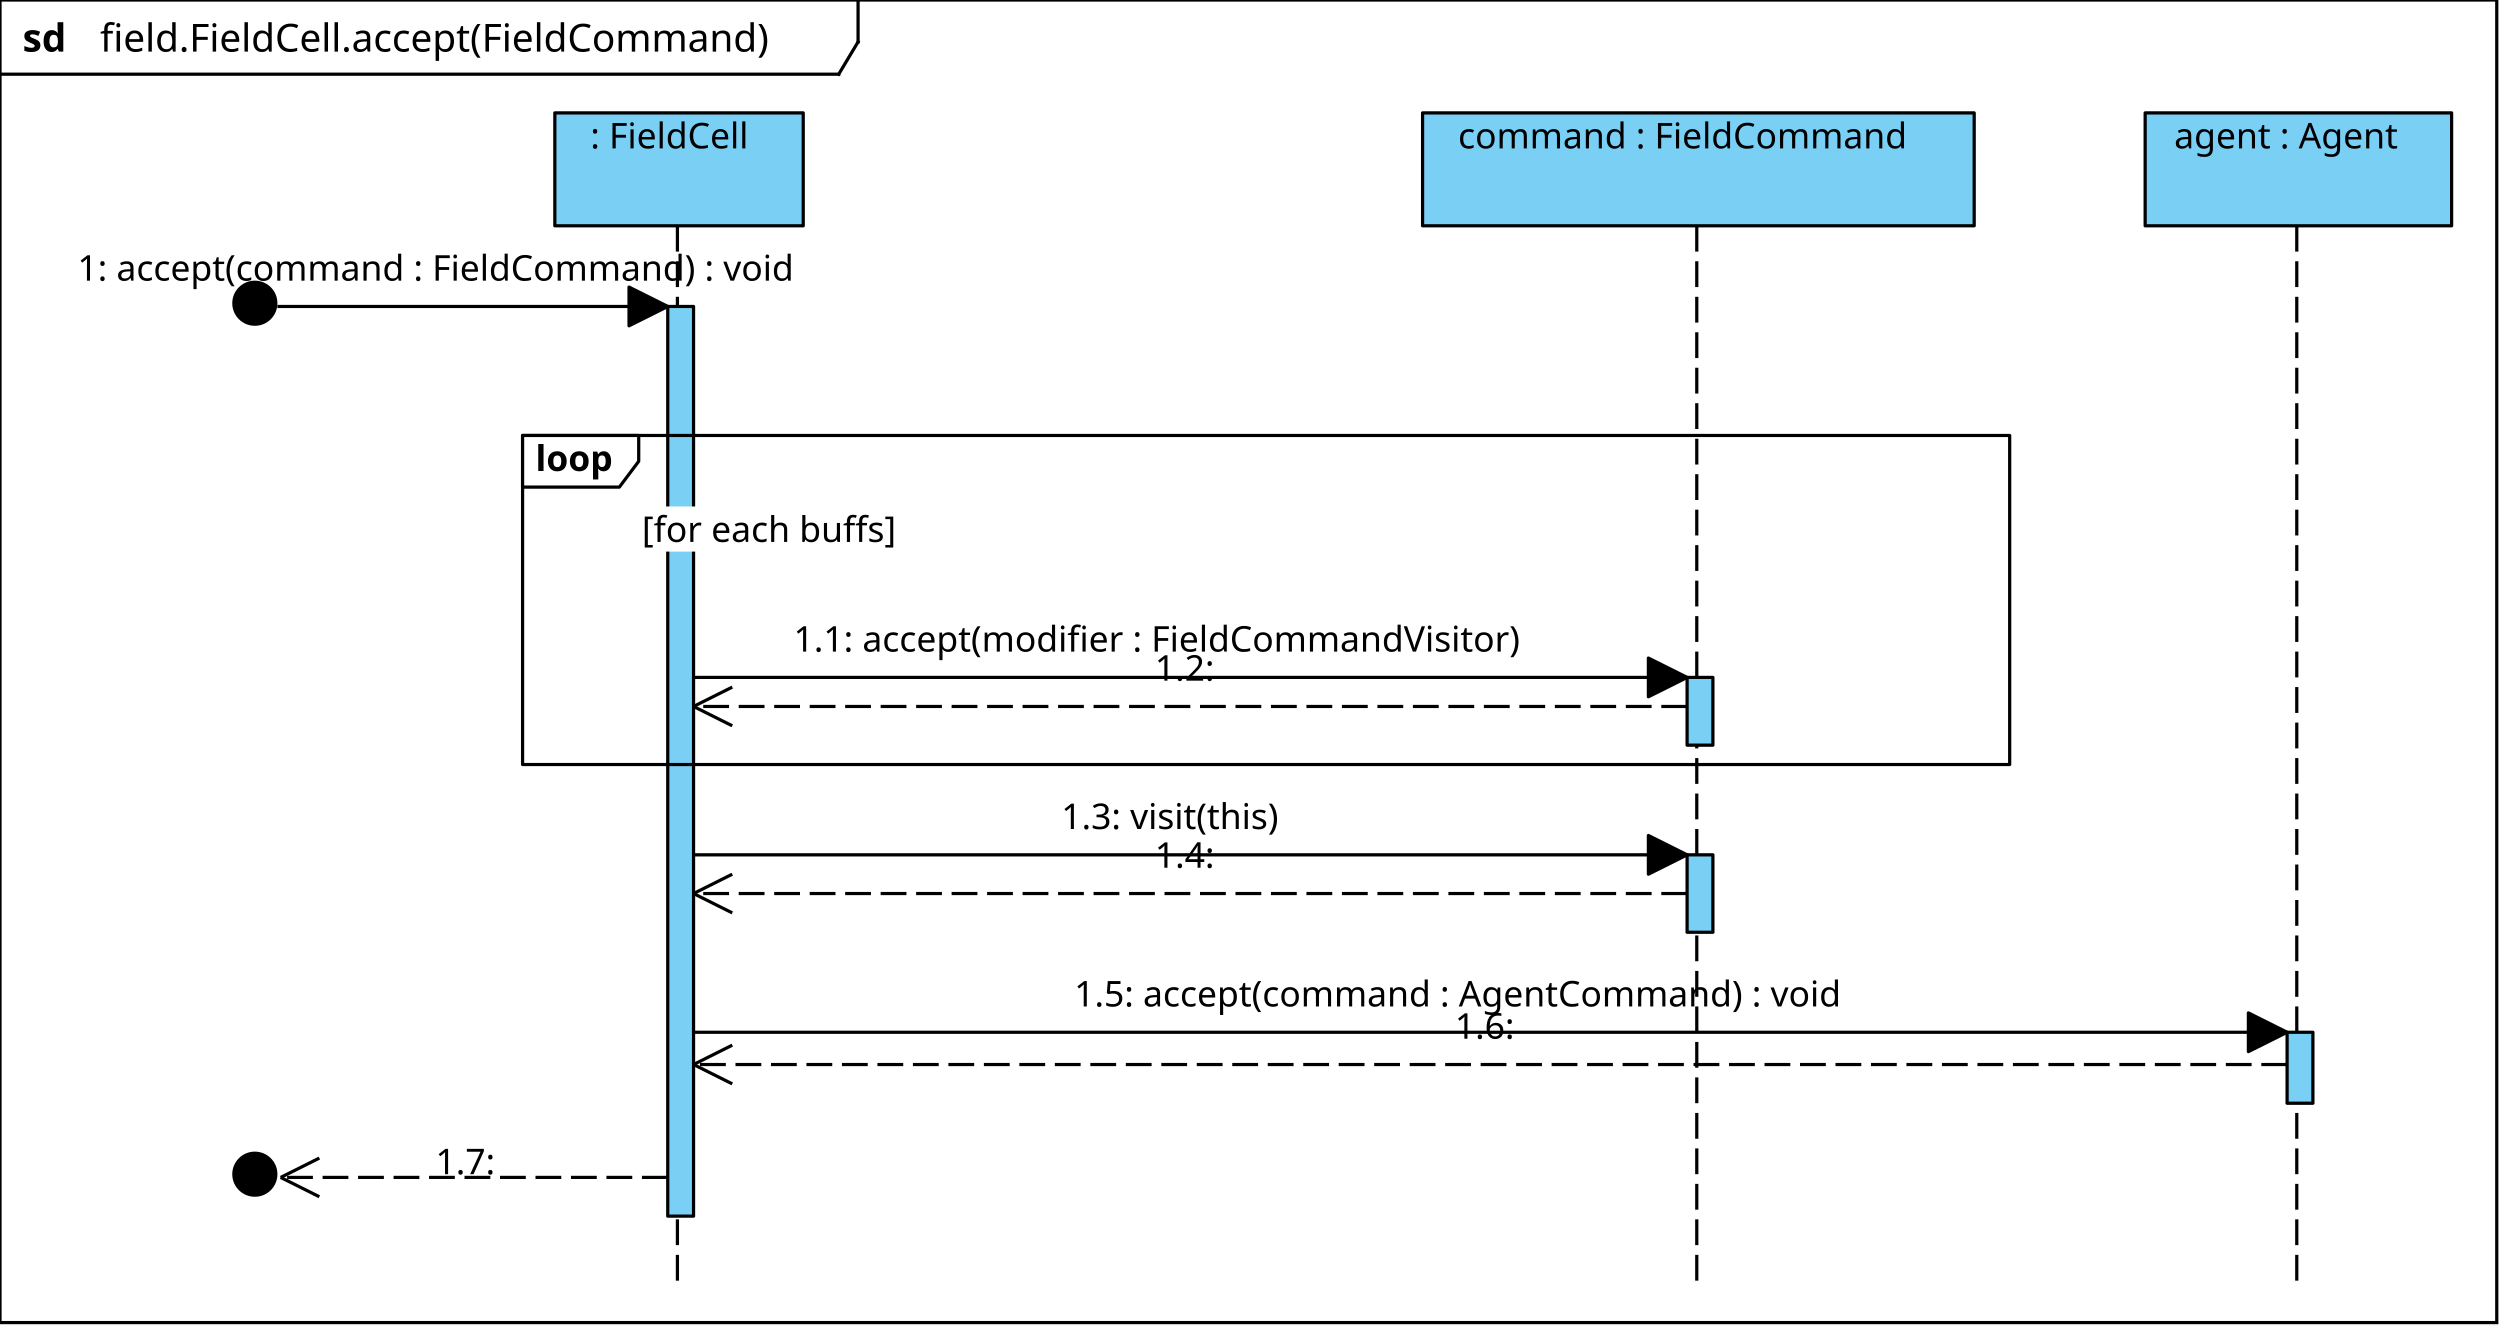
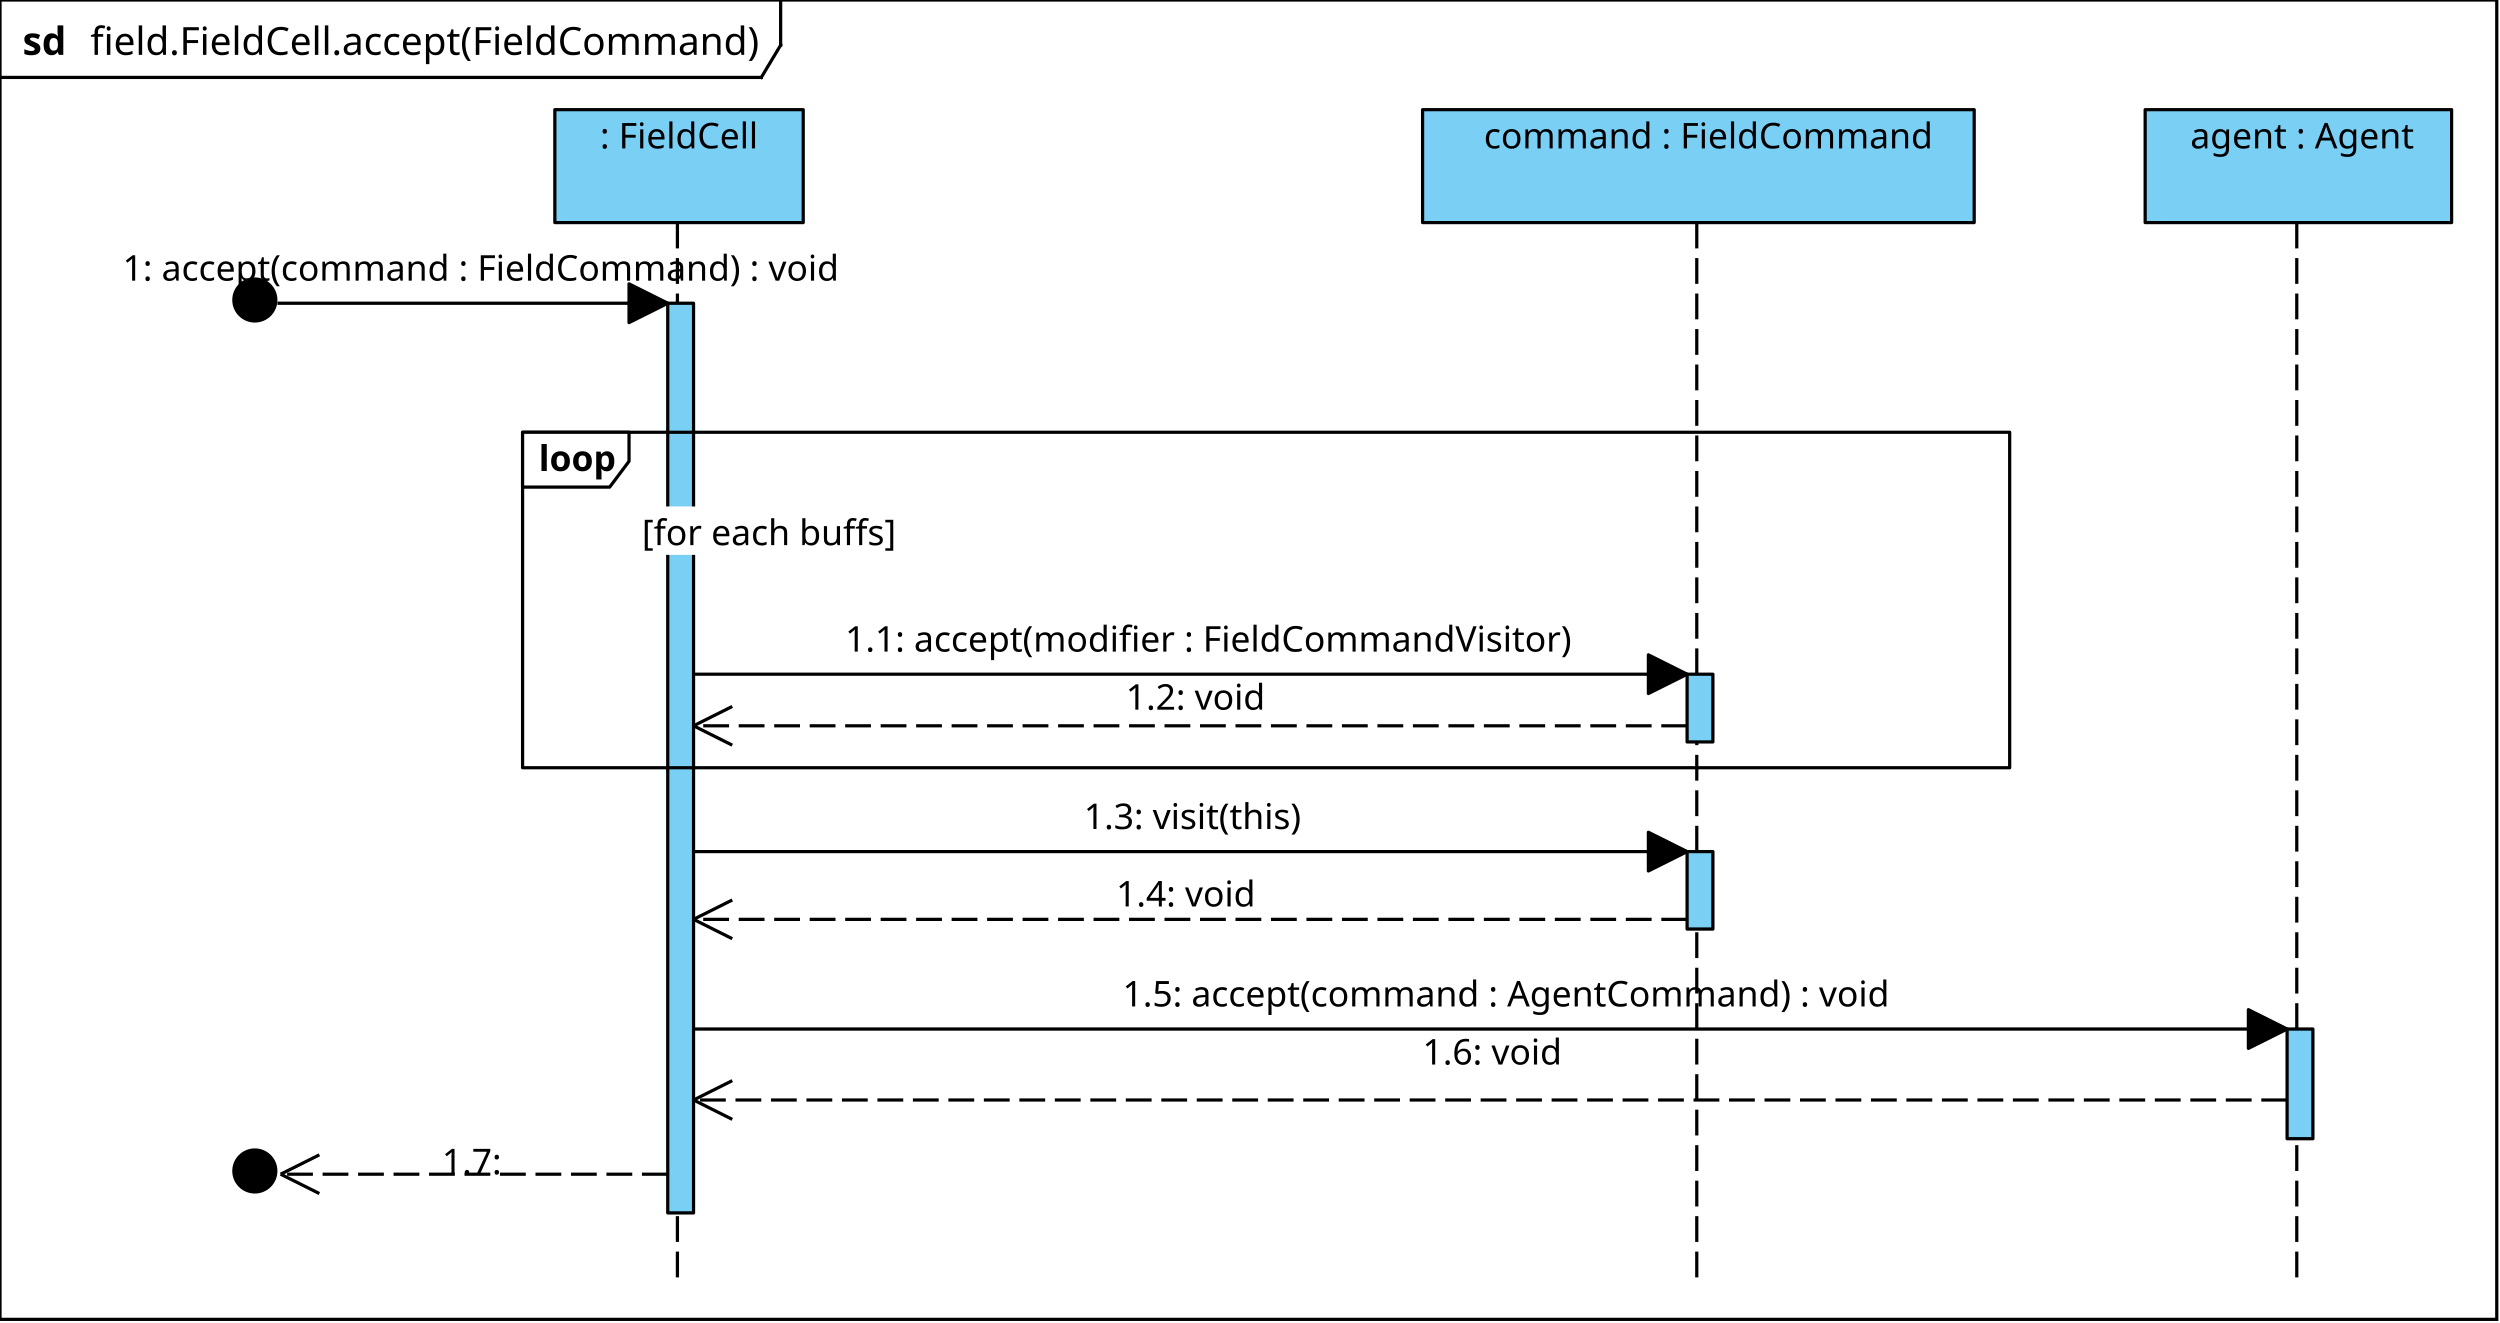
- <svg xmlns="http://www.w3.org/2000/svg" fill-opacity="0" color-rendering="auto" color-interpolation="auto" stroke="rgb(0,0,0)" text-rendering="auto" stroke-linecap="square" width="775" stroke-miterlimit="10" stroke-opacity="0" shape-rendering="auto" fill="rgb(0,0,0)" stroke-dasharray="none" font-weight="normal" stroke-width="1" height="411" font-family="'Dialog'" font-style="normal" stroke-linejoin="miter" font-size="12" stroke-dashoffset="0" image-rendering="auto">
+ <svg xmlns="http://www.w3.org/2000/svg" fill-opacity="0" color-rendering="auto" color-interpolation="auto" stroke="rgb(0,0,0)" text-rendering="auto" stroke-linecap="square" width="775" stroke-miterlimit="10" stroke-opacity="0" shape-rendering="auto" fill="rgb(0,0,0)" stroke-dasharray="none" font-weight="normal" stroke-width="1" height="410" font-family="'Dialog'" font-style="normal" stroke-linejoin="miter" font-size="12" stroke-dashoffset="0" image-rendering="auto">
  <defs id="genericDefs" />
  <g>
    <defs id="defs1">
      <clipPath clipPathUnits="userSpaceOnUse" id="clipPath1">
        <path d="M-7 -7 L89 -7 L89 373 L-7 373 L-7 -7 Z" />
      </clipPath>
      <clipPath clipPathUnits="userSpaceOnUse" id="clipPath2">
        <path d="M-7 -7 L26 -7 L26 31 L-7 31 L-7 -7 Z" />
      </clipPath>
      <clipPath clipPathUnits="userSpaceOnUse" id="clipPath3">
        <path d="M-7 -7 L19 -7 L19 293 L-7 293 L-7 -7 Z" />
      </clipPath>
      <clipPath clipPathUnits="userSpaceOnUse" id="clipPath4">
        <path d="M-7 -7 L183 -7 L183 373 L-7 373 L-7 -7 Z" />
      </clipPath>
      <clipPath clipPathUnits="userSpaceOnUse" id="clipPath5">
-         <path d="M-7 -7 L472 -7 L472 113 L-7 113 L-7 -7 Z" />
+         <path d="M-7 -7 L472 -7 L472 115 L-7 115 L-7 -7 Z" />
      </clipPath>
      <clipPath clipPathUnits="userSpaceOnUse" id="clipPath6">
-         <path d="M124 22 L124 36 L40 36 L40 22 ZM-7 -7 L-7 113 L472 113 L472 -7 Z" />
+         <path d="M112 23 L112 38 L39 38 L39 23 ZM-7 -7 L-7 115 L472 115 L472 -7 Z" />
      </clipPath>
      <clipPath clipPathUnits="userSpaceOnUse" id="clipPath7">
-         <path d="M0 0 L37 0 L37 17 L0 17 L0 0 Z" />
+         <path d="M0 0 L34 0 L34 18 L0 18 L0 0 Z" />
      </clipPath>
      <clipPath clipPathUnits="userSpaceOnUse" id="clipPath8">
        <path d="M-7 -7 L19 -7 L19 35 L-7 35 L-7 -7 Z" />
      </clipPath>
      <clipPath clipPathUnits="userSpaceOnUse" id="clipPath9">
        <path d="M-7 -7 L107 -7 L107 373 L-7 373 L-7 -7 Z" />
      </clipPath>
      <clipPath clipPathUnits="userSpaceOnUse" id="clipPath10">
-         <path d="M-7 -7 L472 -7 L472 96 L-7 96 L-7 -7 Z" />
+         <path d="M-7 -7 L19 -7 L19 32 L-7 32 L-7 -7 Z" />
      </clipPath>
      <clipPath clipPathUnits="userSpaceOnUse" id="clipPath11">
-         <path d="M0 0 L108 0 L108 14 L0 14 L0 0 Z" />
+         <path d="M-7 -7 L19 -7 L19 45 L-7 45 L-7 -7 Z" />
      </clipPath>
      <clipPath clipPathUnits="userSpaceOnUse" id="clipPath12">
+         <path d="M-7 -7 L472 -7 L472 97 L-7 97 L-7 -7 Z" />
+       </clipPath>
+       <clipPath clipPathUnits="userSpaceOnUse" id="clipPath13">
+         <path d="M0 0 L96 0 L96 15 L0 15 L0 0 Z" />
+       </clipPath>
+       <clipPath clipPathUnits="userSpaceOnUse" id="clipPath14">
        <path d="M0 0 L0 4 L461 4 L461 0 Z" />
      </clipPath>
-       <clipPath clipPathUnits="userSpaceOnUse" id="clipPath13">
-         <path d="M-7 -7 L19 -7 L19 32 L-7 32 L-7 -7 Z" />
-       </clipPath>
-       <clipPath clipPathUnits="userSpaceOnUse" id="clipPath14">
-         <path d="M-7 -7 L19 -7 L19 33 L-7 33 L-7 -7 Z" />
-       </clipPath>
      <clipPath clipPathUnits="userSpaceOnUse" id="clipPath15">
-         <path d="M-96 -14 L192 -14 L192 28 L-96 28 L-96 -14 Z" />
+         <path d="M-172 -15 L344 -15 L344 30 L-172 30 L-172 -15 Z" />
      </clipPath>
      <clipPath clipPathUnits="userSpaceOnUse" id="clipPath16">
-         <path d="M-172 -14 L344 -14 L344 28 L-172 28 L-172 -14 Z" />
+         <path d="M-96 -15 L192 -15 L192 30 L-96 30 L-96 -15 Z" />
      </clipPath>
      <clipPath clipPathUnits="userSpaceOnUse" id="clipPath17">
-         <path d="M-78 -14 L156 -14 L156 28 L-78 28 L-78 -14 Z" />
+         <path d="M-78 -15 L156 -15 L156 30 L-78 30 L-78 -15 Z" />
      </clipPath>
      <clipPath clipPathUnits="userSpaceOnUse" id="clipPath18">
        <path d="M0 0 L225 0 L225 104 L0 104 L0 0 Z" />
      </clipPath>
      <clipPath clipPathUnits="userSpaceOnUse" id="clipPath19">
        <path d="M0 0 L412 0 L412 104 L0 104 L0 0 Z" />
      </clipPath>
      <clipPath clipPathUnits="userSpaceOnUse" id="clipPath20">
        <path d="M0 0 L224 0 L224 104 L0 104 L0 0 Z" />
      </clipPath>
      <clipPath clipPathUnits="userSpaceOnUse" id="clipPath21">
        <path d="M0 0 L598 0 L598 104 L0 104 L0 0 Z" />
      </clipPath>
      <clipPath clipPathUnits="userSpaceOnUse" id="clipPath22">
-         <path d="M-45 -14 L90 -14 L90 28 L-45 28 L-45 -14 Z" />
+         <path d="M-62 -15 L124 -15 L124 30 L-62 30 L-62 -15 Z" />
      </clipPath>
      <clipPath clipPathUnits="userSpaceOnUse" id="clipPath23">
        <path d="M-279 -14 L558 -14 L558 28 L-279 28 L-279 -14 Z" />
      </clipPath>
      <clipPath clipPathUnits="userSpaceOnUse" id="clipPath24">
        <path d="M-265 -14 L530 -14 L530 28 L-265 28 L-265 -14 Z" />
      </clipPath>
      <clipPath clipPathUnits="userSpaceOnUse" id="clipPath25">
+         <path d="M-45 -14 L90 -14 L90 28 L-45 28 L-45 -14 Z" />
+       </clipPath>
+       <clipPath clipPathUnits="userSpaceOnUse" id="clipPath26">
        <path d="M-97 -14 L194 -14 L194 28 L-97 28 L-97 -14 Z" />
      </clipPath>
-       <clipPath clipPathUnits="userSpaceOnUse" id="clipPath26">
+       <clipPath clipPathUnits="userSpaceOnUse" id="clipPath27">
        <path d="M-267 -14 L534 -14 L534 28 L-267 28 L-267 -14 Z" />
      </clipPath>
    </defs>
    <g fill="white" text-rendering="geometricPrecision" fill-opacity="1" stroke-opacity="1" stroke="white">
-       <rect x="0" width="775" height="411" y="0" stroke="none" />
-       <rect x="6" y="38" transform="translate(-6,-38)" fill="none" width="774" height="410" stroke="black" />
-       <text x="13" y="54" transform="translate(-6,-38)" fill="black" stroke="none" font-weight="bold" xml:space="preserve">sd</text>
-       <text fill="black" x="37" xml:space="preserve" y="54" transform="translate(-6,-38)" stroke="none">field.FieldCell.accept(FieldCommand)</text>
-       <line transform="translate(-6,-38)" fill="none" x1="6" x2="266" y1="61" y2="61" stroke="black" />
-       <line transform="translate(-6,-38)" fill="none" x1="272" x2="272" y1="38" y2="51" stroke="black" />
-       <line transform="translate(-6,-38)" fill="none" x1="272" x2="266" y1="51" y2="61" stroke="black" />
-     </g>
-     <g font-size="11" transform="translate(172,35)" fill-opacity="1" fill="rgb(122,207,245)" text-rendering="geometricPrecision" font-family="sans-serif" stroke="rgb(122,207,245)" stroke-opacity="1">
+       <rect x="0" width="775" height="410" y="0" stroke="none" />
+       <rect x="6" y="38" transform="translate(-6,-38)" fill="none" width="774" height="409" stroke="black" />
+       <text x="13" y="55" transform="translate(-6,-38)" fill="black" stroke="none" font-weight="bold" xml:space="preserve">sd</text>
+       <text fill="black" x="34" xml:space="preserve" y="55" transform="translate(-6,-38)" stroke="none">field.FieldCell.accept(FieldCommand)</text>
+       <line transform="translate(-6,-38)" fill="none" x1="6" x2="242" y1="62" y2="62" stroke="black" />
+       <line transform="translate(-6,-38)" fill="none" x1="248" x2="248" y1="38" y2="52" stroke="black" />
+       <line transform="translate(-6,-38)" fill="none" x1="248" x2="242" y1="52" y2="62" stroke="black" />
+     </g>
+     <g font-size="11" transform="translate(172,34)" fill-opacity="1" fill="rgb(122,207,245)" text-rendering="geometricPrecision" font-family="sans-serif" stroke="rgb(122,207,245)" stroke-opacity="1">
      <rect x="0" width="77" height="35" y="0" clip-path="url(#clipPath1)" stroke="none" />
    </g>
-     <g font-size="11" stroke-linecap="butt" transform="translate(172,35)" fill-opacity="1" fill="black" text-rendering="geometricPrecision" font-family="sans-serif" stroke-linejoin="round" stroke="black" stroke-opacity="1" stroke-miterlimit="0">
+     <g font-size="11" stroke-linecap="butt" transform="translate(172,34)" fill-opacity="1" fill="black" text-rendering="geometricPrecision" font-family="sans-serif" stroke-linejoin="round" stroke="black" stroke-opacity="1" stroke-miterlimit="0">
      <rect fill="none" x="0" width="77" height="35" y="0" clip-path="url(#clipPath1)" />
      <line clip-path="url(#clipPath1)" fill="none" x1="38" x2="38" y1="35" stroke-linejoin="bevel" y2="362" stroke-dasharray="8,3" />
    </g>
-     <g font-size="11" transform="translate(72,85)" fill-opacity="1" fill="black" text-rendering="geometricPrecision" font-family="sans-serif" stroke="black" stroke-opacity="1">
+     <g font-size="11" transform="translate(72,84)" fill-opacity="1" fill="black" text-rendering="geometricPrecision" font-family="sans-serif" stroke="black" stroke-opacity="1">
      <circle r="7" clip-path="url(#clipPath2)" cx="7" cy="9" stroke="none" />
    </g>
-     <g font-size="11" transform="translate(207,95)" fill-opacity="1" fill="rgb(122,207,245)" text-rendering="geometricPrecision" font-family="sans-serif" stroke="rgb(122,207,245)" stroke-opacity="1">
+     <g font-size="11" transform="translate(207,94)" fill-opacity="1" fill="rgb(122,207,245)" text-rendering="geometricPrecision" font-family="sans-serif" stroke="rgb(122,207,245)" stroke-opacity="1">
      <rect x="0" width="8" height="282" y="0" clip-path="url(#clipPath3)" stroke="none" />
    </g>
-     <g font-size="11" stroke-linecap="butt" transform="translate(207,95)" fill-opacity="1" fill="black" text-rendering="geometricPrecision" font-family="sans-serif" stroke-linejoin="round" stroke="black" stroke-opacity="1" stroke-miterlimit="0">
+     <g font-size="11" stroke-linecap="butt" transform="translate(207,94)" fill-opacity="1" fill="black" text-rendering="geometricPrecision" font-family="sans-serif" stroke-linejoin="round" stroke="black" stroke-opacity="1" stroke-miterlimit="0">
      <rect fill="none" x="0" width="8" height="282" y="0" clip-path="url(#clipPath3)" />
    </g>
-     <g font-size="11" transform="translate(441,35)" fill-opacity="1" fill="rgb(122,207,245)" text-rendering="geometricPrecision" font-family="sans-serif" stroke="rgb(122,207,245)" stroke-opacity="1">
+     <g font-size="11" transform="translate(441,34)" fill-opacity="1" fill="rgb(122,207,245)" text-rendering="geometricPrecision" font-family="sans-serif" stroke="rgb(122,207,245)" stroke-opacity="1">
      <rect x="0" width="171" height="35" y="0" clip-path="url(#clipPath4)" stroke="none" />
    </g>
-     <g font-size="11" stroke-linecap="butt" transform="translate(441,35)" fill-opacity="1" fill="black" text-rendering="geometricPrecision" font-family="sans-serif" stroke-linejoin="round" stroke="black" stroke-opacity="1" stroke-miterlimit="0">
+     <g font-size="11" stroke-linecap="butt" transform="translate(441,34)" fill-opacity="1" fill="black" text-rendering="geometricPrecision" font-family="sans-serif" stroke-linejoin="round" stroke="black" stroke-opacity="1" stroke-miterlimit="0">
      <rect fill="none" x="0" width="171" height="35" y="0" clip-path="url(#clipPath4)" />
      <line clip-path="url(#clipPath4)" fill="none" x1="85" x2="85" y1="35" stroke-linejoin="bevel" y2="362" stroke-dasharray="8,3" />
    </g>
-     <g font-size="11" stroke-linecap="butt" transform="translate(162,135)" fill-opacity="1" fill="black" text-rendering="geometricPrecision" font-family="sans-serif" stroke-linejoin="round" stroke="black" font-weight="bold" stroke-opacity="1" stroke-miterlimit="0">
-       <rect fill="none" x="0" width="461" height="102" y="0" clip-path="url(#clipPath6)" />
-     </g>
-     <g font-size="11" transform="translate(162,135)" fill-opacity="1" fill="white" text-rendering="geometricPrecision" font-family="sans-serif" stroke="white" font-weight="bold" stroke-opacity="1">
-       <path d="M36 0 L36 8 L30 16 L0 16 L0 0 Z" clip-path="url(#clipPath6)" stroke="none" />
-     </g>
-     <g font-size="11" stroke-linecap="butt" transform="translate(162,135)" fill-opacity="1" fill="black" text-rendering="geometricPrecision" font-family="sans-serif" stroke-linejoin="round" stroke="black" font-weight="bold" stroke-opacity="1" stroke-miterlimit="0">
-       <path fill="none" d="M36 0 L36 8 L30 16 L0 16 L0 0 Z" clip-path="url(#clipPath6)" />
-     </g>
-     <g font-size="11" transform="translate(162,135)" fill-opacity="1" fill="black" text-rendering="geometricPrecision" font-family="sans-serif" stroke="black" font-weight="bold" stroke-opacity="1">
-       <text x="4" xml:space="preserve" y="11" clip-path="url(#clipPath7)" stroke="none">loop</text>
-     </g>
-     <g font-size="11" transform="translate(523,265)" fill-opacity="1" fill="rgb(122,207,245)" text-rendering="geometricPrecision" font-family="sans-serif" stroke="rgb(122,207,245)" stroke-opacity="1">
+     <g font-size="11" stroke-linecap="butt" transform="translate(162,134)" fill-opacity="1" fill="black" text-rendering="geometricPrecision" font-family="sans-serif" stroke-linejoin="round" stroke="black" font-weight="bold" stroke-opacity="1" stroke-miterlimit="0">
+       <rect fill="none" x="0" width="461" height="104" y="0" clip-path="url(#clipPath6)" />
+     </g>
+     <g font-size="11" transform="translate(162,134)" fill-opacity="1" fill="white" text-rendering="geometricPrecision" font-family="sans-serif" stroke="white" font-weight="bold" stroke-opacity="1">
+       <path d="M33 0 L33 9 L27 17 L0 17 L0 0 Z" clip-path="url(#clipPath6)" stroke="none" />
+     </g>
+     <g font-size="11" stroke-linecap="butt" transform="translate(162,134)" fill-opacity="1" fill="black" text-rendering="geometricPrecision" font-family="sans-serif" stroke-linejoin="round" stroke="black" font-weight="bold" stroke-opacity="1" stroke-miterlimit="0">
+       <path fill="none" d="M33 0 L33 9 L27 17 L0 17 L0 0 Z" clip-path="url(#clipPath6)" />
+     </g>
+     <g font-size="11" transform="translate(162,134)" fill-opacity="1" fill="black" text-rendering="geometricPrecision" font-family="sans-serif" stroke="black" font-weight="bold" stroke-opacity="1">
+       <text x="5" xml:space="preserve" y="12" clip-path="url(#clipPath7)" stroke="none">loop</text>
+     </g>
+     <g font-size="11" transform="translate(523,264)" fill-opacity="1" fill="rgb(122,207,245)" text-rendering="geometricPrecision" font-family="sans-serif" stroke="rgb(122,207,245)" stroke-opacity="1">
      <rect x="0" width="8" height="24" y="0" clip-path="url(#clipPath8)" stroke="none" />
    </g>
-     <g font-size="11" stroke-linecap="butt" transform="translate(523,265)" fill-opacity="1" fill="black" text-rendering="geometricPrecision" font-family="sans-serif" stroke-linejoin="round" stroke="black" stroke-opacity="1" stroke-miterlimit="0">
+     <g font-size="11" stroke-linecap="butt" transform="translate(523,264)" fill-opacity="1" fill="black" text-rendering="geometricPrecision" font-family="sans-serif" stroke-linejoin="round" stroke="black" stroke-opacity="1" stroke-miterlimit="0">
      <rect fill="none" x="0" width="8" height="24" y="0" clip-path="url(#clipPath8)" />
    </g>
-     <g font-size="11" transform="translate(665,35)" fill-opacity="1" fill="rgb(122,207,245)" text-rendering="geometricPrecision" font-family="sans-serif" stroke="rgb(122,207,245)" stroke-opacity="1">
+     <g font-size="11" transform="translate(665,34)" fill-opacity="1" fill="rgb(122,207,245)" text-rendering="geometricPrecision" font-family="sans-serif" stroke="rgb(122,207,245)" stroke-opacity="1">
      <rect x="0" width="95" height="35" y="0" clip-path="url(#clipPath9)" stroke="none" />
    </g>
-     <g font-size="11" stroke-linecap="butt" transform="translate(665,35)" fill-opacity="1" fill="black" text-rendering="geometricPrecision" font-family="sans-serif" stroke-linejoin="round" stroke="black" stroke-opacity="1" stroke-miterlimit="0">
+     <g font-size="11" stroke-linecap="butt" transform="translate(665,34)" fill-opacity="1" fill="black" text-rendering="geometricPrecision" font-family="sans-serif" stroke-linejoin="round" stroke="black" stroke-opacity="1" stroke-miterlimit="0">
      <rect fill="none" x="0" width="95" height="35" y="0" clip-path="url(#clipPath9)" />
      <line clip-path="url(#clipPath9)" fill="none" x1="47" x2="47" y1="35" stroke-linejoin="bevel" y2="362" stroke-dasharray="8,3" />
    </g>
-     <g font-size="11" transform="translate(72,355)" fill-opacity="1" fill="black" text-rendering="geometricPrecision" font-family="sans-serif" stroke="black" stroke-opacity="1">
+     <g font-size="11" transform="translate(72,354)" fill-opacity="1" fill="black" text-rendering="geometricPrecision" font-family="sans-serif" stroke="black" stroke-opacity="1">
      <circle r="7" clip-path="url(#clipPath2)" cx="7" cy="9" stroke="none" />
    </g>
+     <g font-size="11" transform="translate(523,209)" fill-opacity="1" fill="rgb(122,207,245)" text-rendering="geometricPrecision" font-family="sans-serif" stroke="rgb(122,207,245)" stroke-opacity="1">
+       <rect x="0" width="8" height="21" y="0" clip-path="url(#clipPath10)" stroke="none" />
+     </g>
+     <g font-size="11" stroke-linecap="butt" transform="translate(523,209)" fill-opacity="1" fill="black" text-rendering="geometricPrecision" font-family="sans-serif" stroke-linejoin="round" stroke="black" stroke-opacity="1" stroke-miterlimit="0">
+       <rect fill="none" x="0" width="8" height="21" y="0" clip-path="url(#clipPath10)" />
+     </g>
+     <g font-size="11" transform="translate(709,319)" fill-opacity="1" fill="rgb(122,207,245)" text-rendering="geometricPrecision" font-family="sans-serif" stroke="rgb(122,207,245)" stroke-opacity="1">
+       <rect x="0" width="8" height="34" y="0" clip-path="url(#clipPath11)" stroke="none" />
+     </g>
+     <g font-size="11" stroke-linecap="butt" transform="translate(709,319)" fill-opacity="1" fill="black" text-rendering="geometricPrecision" font-family="sans-serif" stroke-linejoin="round" stroke="black" stroke-opacity="1" stroke-miterlimit="0">
+       <rect fill="none" x="0" width="8" height="34" y="0" clip-path="url(#clipPath11)" />
+     </g>
    <g font-size="11" transform="translate(190,157)" fill-opacity="1" fill="white" text-rendering="geometricPrecision" font-family="sans-serif" stroke="white" stroke-opacity="1">
-       <rect x="8" width="90" height="16" y="-1" clip-path="url(#clipPath11)" stroke="none" />
-       <text fill="black" x="9" xml:space="preserve" y="11" clip-path="url(#clipPath11)" stroke="none">[for each buffs]</text>
-     </g>
-     <g font-size="11" transform="translate(523,210)" fill-opacity="1" fill="rgb(122,207,245)" text-rendering="geometricPrecision" font-family="sans-serif" stroke="rgb(122,207,245)" stroke-opacity="1">
-       <rect x="0" width="8" height="21" y="0" clip-path="url(#clipPath13)" stroke="none" />
-     </g>
-     <g font-size="11" stroke-linecap="butt" transform="translate(523,210)" fill-opacity="1" fill="black" text-rendering="geometricPrecision" font-family="sans-serif" stroke-linejoin="round" stroke="black" stroke-opacity="1" stroke-miterlimit="0">
-       <rect fill="none" x="0" width="8" height="21" y="0" clip-path="url(#clipPath13)" />
-     </g>
-     <g font-size="11" transform="translate(709,320)" fill-opacity="1" fill="rgb(122,207,245)" text-rendering="geometricPrecision" font-family="sans-serif" stroke="rgb(122,207,245)" stroke-opacity="1">
-       <rect x="0" width="8" height="22" y="0" clip-path="url(#clipPath14)" stroke="none" />
-     </g>
-     <g font-size="11" stroke-linecap="butt" transform="translate(709,320)" fill-opacity="1" fill="black" text-rendering="geometricPrecision" font-family="sans-serif" stroke-linejoin="round" stroke="black" stroke-opacity="1" stroke-miterlimit="0">
-       <rect fill="none" x="0" width="8" height="22" y="0" clip-path="url(#clipPath14)" />
-     </g>
-     <g font-size="11" transform="translate(665,35)" fill-opacity="1" fill="black" text-rendering="geometricPrecision" font-family="sans-serif" stroke="black" stroke-opacity="1">
-       <text x="9" xml:space="preserve" y="11" clip-path="url(#clipPath15)" stroke="none">agent : Agent</text>
-     </g>
-     <g font-size="11" transform="translate(441,35)" fill-opacity="1" fill="black" text-rendering="geometricPrecision" font-family="sans-serif" stroke="black" stroke-opacity="1">
-       <text x="11" xml:space="preserve" y="11" clip-path="url(#clipPath16)" stroke="none">command : FieldCommand</text>
-     </g>
-     <g font-size="11" transform="translate(172,35)" fill-opacity="1" fill="black" text-rendering="geometricPrecision" font-family="sans-serif" stroke="black" stroke-opacity="1">
-       <text x="11" xml:space="preserve" y="11" clip-path="url(#clipPath17)" stroke="none">: FieldCell</text>
-     </g>
-     <g font-size="11" stroke-linecap="butt" transform="translate(36,45)" fill-opacity="1" fill="black" text-rendering="geometricPrecision" font-family="sans-serif" stroke-linejoin="round" stroke="black" stroke-opacity="1">
+       <rect x="8" width="78" height="17" y="-1" clip-path="url(#clipPath13)" stroke="none" />
+       <text fill="black" x="9" xml:space="preserve" y="12" clip-path="url(#clipPath13)" stroke="none">[for each buffs]</text>
+     </g>
+     <g font-size="11" transform="translate(441,34)" fill-opacity="1" fill="black" text-rendering="geometricPrecision" font-family="sans-serif" stroke="black" stroke-opacity="1">
+       <text x="19" xml:space="preserve" y="12" clip-path="url(#clipPath15)" stroke="none">command : FieldCommand</text>
+     </g>
+     <g font-size="11" transform="translate(665,34)" fill-opacity="1" fill="black" text-rendering="geometricPrecision" font-family="sans-serif" stroke="black" stroke-opacity="1">
+       <text x="14" xml:space="preserve" y="12" clip-path="url(#clipPath16)" stroke="none">agent : Agent</text>
+     </g>
+     <g font-size="11" transform="translate(172,34)" fill-opacity="1" fill="black" text-rendering="geometricPrecision" font-family="sans-serif" stroke="black" stroke-opacity="1">
+       <text x="14" xml:space="preserve" y="12" clip-path="url(#clipPath17)" stroke="none">: FieldCell</text>
+     </g>
+     <g font-size="11" stroke-linecap="butt" transform="translate(36,44)" fill-opacity="1" fill="black" text-rendering="geometricPrecision" font-family="sans-serif" stroke-linejoin="round" stroke="black" stroke-opacity="1">
      <line y2="50" fill="none" x1="50" clip-path="url(#clipPath18)" x2="171" y1="50" />
      <polygon points=" 171 50 159 44 159 56" clip-path="url(#clipPath18)" stroke="none" />
      <polygon fill="none" points=" 171 50 159 44 159 56" clip-path="url(#clipPath18)" />
    </g>
-     <g font-size="11" stroke-linecap="butt" transform="translate(165,215)" fill-opacity="1" fill="black" text-rendering="geometricPrecision" font-family="sans-serif" stroke-linejoin="round" stroke="black" stroke-opacity="1">
+     <g font-size="11" stroke-linecap="butt" transform="translate(165,214)" fill-opacity="1" fill="black" text-rendering="geometricPrecision" font-family="sans-serif" stroke-linejoin="round" stroke="black" stroke-opacity="1">
      <line y2="50" fill="none" x1="50" clip-path="url(#clipPath19)" x2="358" y1="50" />
      <polygon points=" 358 50 346 44 346 56" clip-path="url(#clipPath19)" stroke="none" />
      <polygon fill="none" points=" 358 50 346 44 346 56" clip-path="url(#clipPath19)" />
    </g>
-     <g font-size="11" stroke-linecap="butt" transform="translate(37,315)" fill-opacity="1" fill="black" text-rendering="geometricPrecision" font-family="sans-serif" stroke-linejoin="round" stroke-dasharray="8,3" stroke="black" stroke-opacity="1" stroke-miterlimit="0">
+     <g font-size="11" stroke-linecap="butt" transform="translate(37,314)" fill-opacity="1" fill="black" text-rendering="geometricPrecision" font-family="sans-serif" stroke-linejoin="round" stroke-dasharray="8,3" stroke="black" stroke-opacity="1" stroke-miterlimit="0">
      <line y2="50" fill="none" x1="170" clip-path="url(#clipPath20)" x2="50" y1="50" />
      <line clip-path="url(#clipPath20)" fill="none" x1="50" x2="62" y1="50" y2="56" stroke-dasharray="none" stroke-miterlimit="10" />
      <line clip-path="url(#clipPath20)" fill="none" x1="50" x2="62" y1="50" y2="44" stroke-dasharray="none" stroke-miterlimit="10" />
    </g>
-     <g font-size="11" stroke-linecap="butt" transform="translate(165,160)" fill-opacity="1" fill="black" text-rendering="geometricPrecision" font-family="sans-serif" stroke-linejoin="round" stroke="black" stroke-opacity="1">
+     <g font-size="11" stroke-linecap="butt" transform="translate(165,159)" fill-opacity="1" fill="black" text-rendering="geometricPrecision" font-family="sans-serif" stroke-linejoin="round" stroke="black" stroke-opacity="1">
      <line y2="50" fill="none" x1="50" clip-path="url(#clipPath19)" x2="358" y1="50" />
      <polygon points=" 358 50 346 44 346 56" clip-path="url(#clipPath19)" stroke="none" />
      <polygon fill="none" points=" 358 50 346 44 346 56" clip-path="url(#clipPath19)" />
    </g>
-     <g font-size="11" stroke-linecap="butt" transform="translate(165,270)" fill-opacity="1" fill="black" text-rendering="geometricPrecision" font-family="sans-serif" stroke-linejoin="round" stroke="black" stroke-opacity="1">
+     <g font-size="11" stroke-linecap="butt" transform="translate(165,269)" fill-opacity="1" fill="black" text-rendering="geometricPrecision" font-family="sans-serif" stroke-linejoin="round" stroke="black" stroke-opacity="1">
      <line y2="50" fill="none" x1="50" clip-path="url(#clipPath21)" x2="544" y1="50" />
      <polygon points=" 544 50 532 44 532 56" clip-path="url(#clipPath21)" stroke="none" />
      <polygon fill="none" points=" 544 50 532 44 532 56" clip-path="url(#clipPath21)" />
    </g>
-     <g font-size="11" stroke-linecap="butt" transform="translate(165,169)" fill-opacity="1" fill="black" text-rendering="geometricPrecision" font-family="sans-serif" stroke-linejoin="round" stroke-dasharray="8,3" stroke="black" stroke-opacity="1" stroke-miterlimit="0">
+     <g font-size="11" stroke-linecap="butt" transform="translate(165,175)" fill-opacity="1" fill="black" text-rendering="geometricPrecision" font-family="sans-serif" stroke-linejoin="round" stroke-dasharray="8,3" stroke="black" stroke-opacity="1" stroke-miterlimit="0">
      <line y2="50" fill="none" x1="358" clip-path="url(#clipPath19)" x2="50" y1="50" />
      <line clip-path="url(#clipPath19)" fill="none" x1="50" x2="62" y1="50" y2="56" stroke-dasharray="none" stroke-miterlimit="10" />
      <line clip-path="url(#clipPath19)" fill="none" x1="50" x2="62" y1="50" y2="44" stroke-dasharray="none" stroke-miterlimit="10" />
    </g>
-     <g font-size="11" stroke-linecap="butt" transform="translate(165,227)" fill-opacity="1" fill="black" text-rendering="geometricPrecision" font-family="sans-serif" stroke-linejoin="round" stroke-dasharray="8,3" stroke="black" stroke-opacity="1" stroke-miterlimit="0">
+     <g font-size="11" stroke-linecap="butt" transform="translate(165,235)" fill-opacity="1" fill="black" text-rendering="geometricPrecision" font-family="sans-serif" stroke-linejoin="round" stroke-dasharray="8,3" stroke="black" stroke-opacity="1" stroke-miterlimit="0">
      <line y2="50" fill="none" x1="358" clip-path="url(#clipPath19)" x2="50" y1="50" />
      <line clip-path="url(#clipPath19)" fill="none" x1="50" x2="62" y1="50" y2="56" stroke-dasharray="none" stroke-miterlimit="10" />
      <line clip-path="url(#clipPath19)" fill="none" x1="50" x2="62" y1="50" y2="44" stroke-dasharray="none" stroke-miterlimit="10" />
    </g>
-     <g font-size="11" stroke-linecap="butt" transform="translate(165,280)" fill-opacity="1" fill="black" text-rendering="geometricPrecision" font-family="sans-serif" stroke-linejoin="round" stroke-dasharray="8,3" stroke="black" stroke-opacity="1" stroke-miterlimit="0">
+     <g font-size="11" stroke-linecap="butt" transform="translate(165,291)" fill-opacity="1" fill="black" text-rendering="geometricPrecision" font-family="sans-serif" stroke-linejoin="round" stroke-dasharray="8,3" stroke="black" stroke-opacity="1" stroke-miterlimit="0">
      <line y2="50" fill="none" x1="544" clip-path="url(#clipPath21)" x2="50" y1="50" />
      <line clip-path="url(#clipPath21)" fill="none" x1="50" x2="62" y1="50" y2="56" stroke-dasharray="none" stroke-miterlimit="10" />
      <line clip-path="url(#clipPath21)" fill="none" x1="50" x2="62" y1="50" y2="44" stroke-dasharray="none" stroke-miterlimit="10" />
    </g>
-     <g font-size="11" transform="translate(440,311)" fill-opacity="1" fill="black" text-rendering="geometricPrecision" font-family="sans-serif" stroke="black" stroke-opacity="1">
-       <text x="11" xml:space="preserve" y="11" clip-path="url(#clipPath22)" stroke="none">1.6:</text>
-     </g>
-     <g font-size="11" transform="translate(347,258)" fill-opacity="1" fill="black" text-rendering="geometricPrecision" font-family="sans-serif" stroke="black" stroke-opacity="1">
-       <text x="11" xml:space="preserve" y="11" clip-path="url(#clipPath22)" stroke="none">1.4:</text>
-     </g>
-     <g font-size="11" transform="translate(347,200)" fill-opacity="1" fill="black" text-rendering="geometricPrecision" font-family="sans-serif" stroke="black" stroke-opacity="1">
-       <text x="11" xml:space="preserve" y="11" clip-path="url(#clipPath22)" stroke="none">1.2:</text>
-     </g>
-     <g font-size="11" transform="translate(323,301)" fill-opacity="1" fill="black" text-rendering="geometricPrecision" font-family="sans-serif" stroke="black" stroke-opacity="1">
-       <text x="10" xml:space="preserve" y="11" clip-path="url(#clipPath23)" stroke="none">1.5: accept(command : AgentCommand) : void</text>
-     </g>
-     <g font-size="11" transform="translate(237,191)" fill-opacity="1" fill="black" text-rendering="geometricPrecision" font-family="sans-serif" stroke="black" stroke-opacity="1">
-       <text x="9" xml:space="preserve" y="11" clip-path="url(#clipPath24)" stroke="none">1.1: accept(modifier : FieldCommandVisitor)</text>
-     </g>
-     <g font-size="11" transform="translate(124,353)" fill-opacity="1" fill="black" text-rendering="geometricPrecision" font-family="sans-serif" stroke="black" stroke-opacity="1">
-       <text x="11" xml:space="preserve" y="11" clip-path="url(#clipPath22)" stroke="none">1.7:</text>
-     </g>
-     <g font-size="11" transform="translate(320,246)" fill-opacity="1" fill="black" text-rendering="geometricPrecision" font-family="sans-serif" stroke="black" stroke-opacity="1">
-       <text x="9" xml:space="preserve" y="11" clip-path="url(#clipPath25)" stroke="none">1.3: visit(this)</text>
-     </g>
-     <g font-size="11" transform="translate(12,76)" fill-opacity="1" fill="black" text-rendering="geometricPrecision" font-family="sans-serif" stroke="black" stroke-opacity="1">
-       <text x="12" xml:space="preserve" y="11" clip-path="url(#clipPath26)" stroke="none">1: accept(command : FieldCommand) : void</text>
+     <g font-size="11" transform="translate(431,318)" fill-opacity="1" fill="black" text-rendering="geometricPrecision" font-family="sans-serif" stroke="black" stroke-opacity="1">
+       <text x="10" xml:space="preserve" y="12" clip-path="url(#clipPath22)" stroke="none">1.6: void</text>
+     </g>
+     <g font-size="11" transform="translate(336,269)" fill-opacity="1" fill="black" text-rendering="geometricPrecision" font-family="sans-serif" stroke="black" stroke-opacity="1">
+       <text x="10" xml:space="preserve" y="12" clip-path="url(#clipPath22)" stroke="none">1.4: void</text>
+     </g>
+     <g font-size="11" transform="translate(339,208)" fill-opacity="1" fill="black" text-rendering="geometricPrecision" font-family="sans-serif" stroke="black" stroke-opacity="1">
+       <text x="10" xml:space="preserve" y="12" clip-path="url(#clipPath22)" stroke="none">1.2: void</text>
+     </g>
+     <g font-size="11" transform="translate(323,300)" fill-opacity="1" fill="black" text-rendering="geometricPrecision" font-family="sans-serif" stroke="black" stroke-opacity="1">
+       <text x="25" xml:space="preserve" y="12" clip-path="url(#clipPath23)" stroke="none">1.5: accept(command : AgentCommand) : void</text>
+     </g>
+     <g font-size="11" transform="translate(237,190)" fill-opacity="1" fill="black" text-rendering="geometricPrecision" font-family="sans-serif" stroke="black" stroke-opacity="1">
+       <text x="25" xml:space="preserve" y="12" clip-path="url(#clipPath24)" stroke="none">1.1: accept(modifier : FieldCommandVisitor)</text>
+     </g>
+     <g font-size="11" transform="translate(124,352)" fill-opacity="1" fill="black" text-rendering="geometricPrecision" font-family="sans-serif" stroke="black" stroke-opacity="1">
+       <text x="13" xml:space="preserve" y="12" clip-path="url(#clipPath25)" stroke="none">1.7:</text>
+     </g>
+     <g font-size="11" transform="translate(320,245)" fill-opacity="1" fill="black" text-rendering="geometricPrecision" font-family="sans-serif" stroke="black" stroke-opacity="1">
+       <text x="16" xml:space="preserve" y="12" clip-path="url(#clipPath26)" stroke="none">1.3: visit(this)</text>
+     </g>
+     <g font-size="11" transform="translate(12,75)" fill-opacity="1" fill="black" text-rendering="geometricPrecision" font-family="sans-serif" stroke="black" stroke-opacity="1">
+       <text x="26" xml:space="preserve" y="12" clip-path="url(#clipPath27)" stroke="none">1: accept(command : FieldCommand) : void</text>
    </g>
  </g>
</svg>
